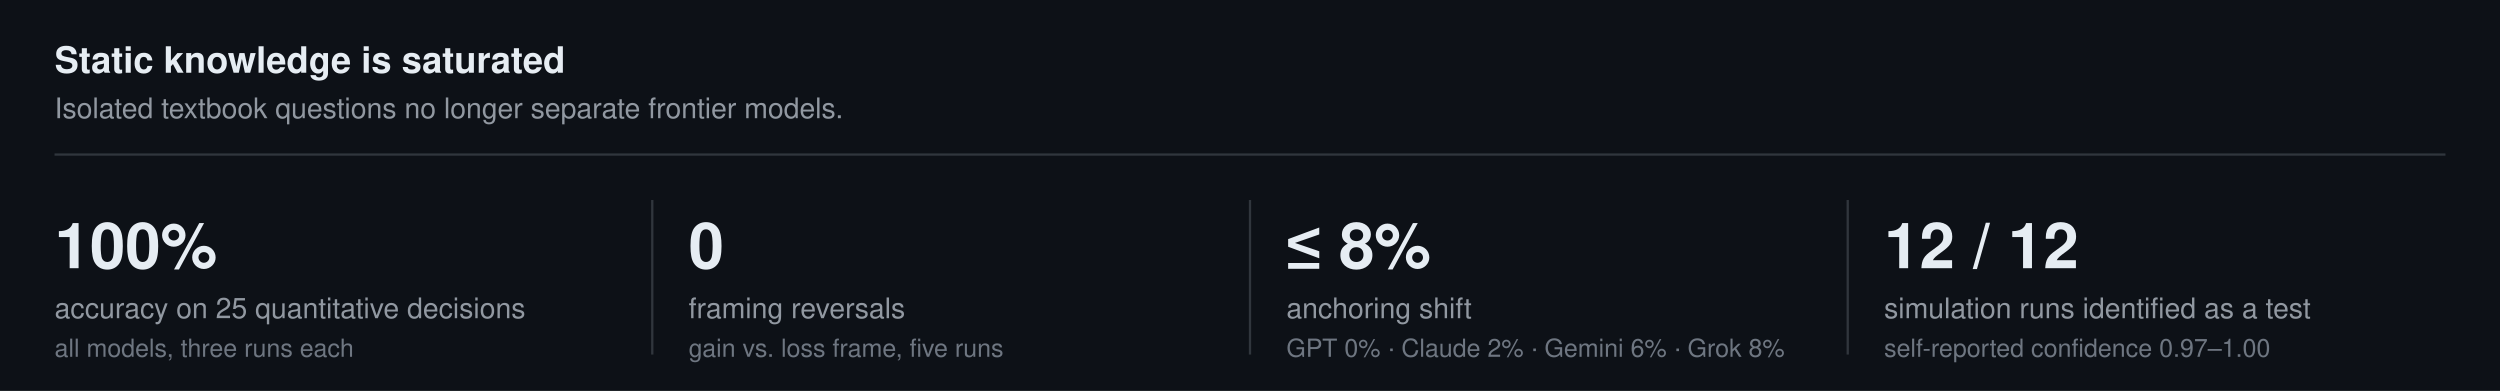
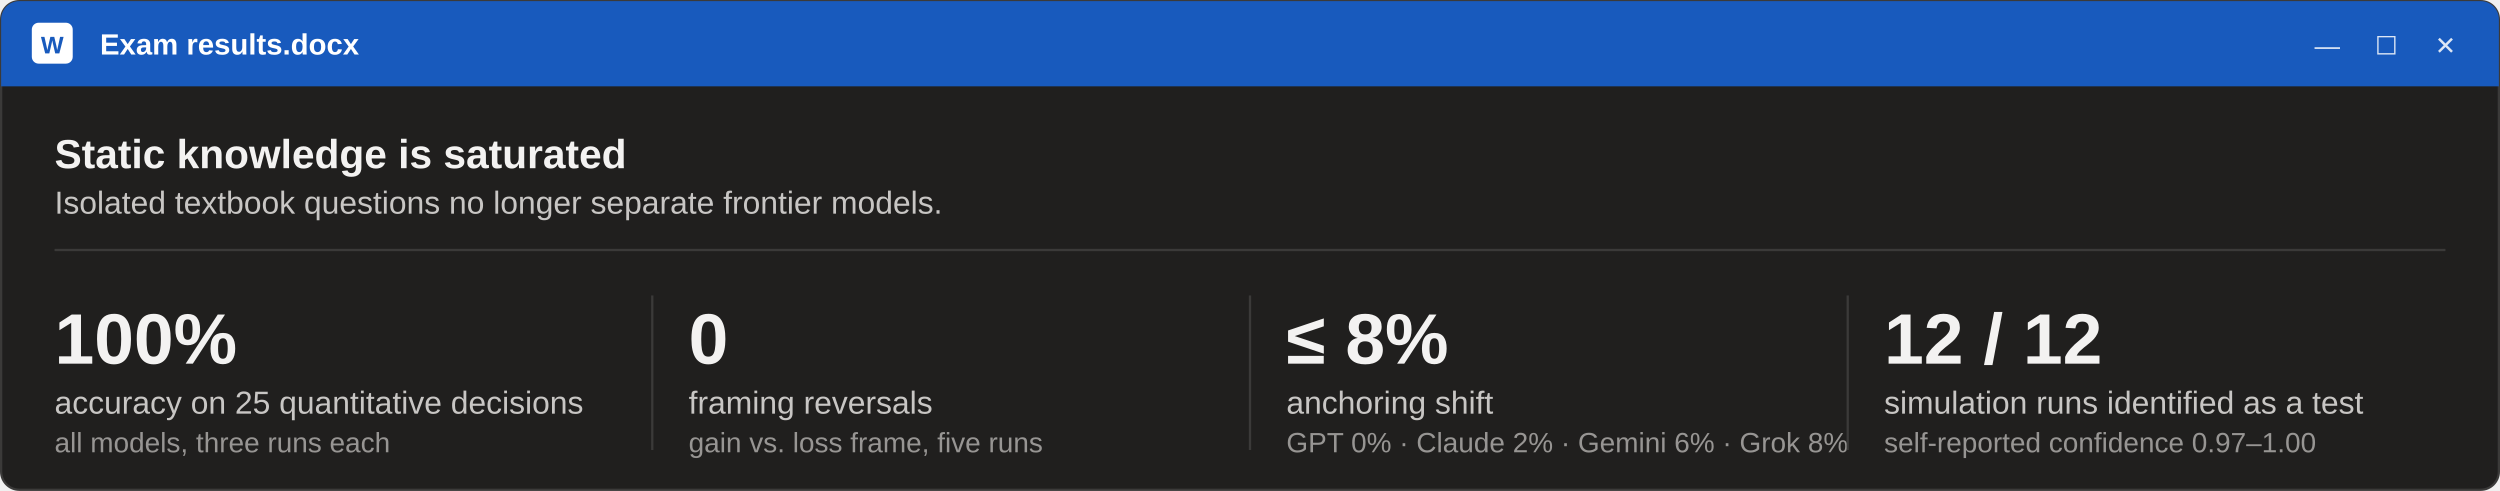
- <svg xmlns="http://www.w3.org/2000/svg" width="1100" height="172" viewBox="0 0 1100 172" role="img" aria-label="Static knowledge is saturated">
+ <svg xmlns="http://www.w3.org/2000/svg" width="1100" height="216" viewBox="0 0 1100 216" role="img" aria-label="Static knowledge is saturated">
  <defs>
    <symbol id="logo-claude" viewBox="0 0 24 24">
      <path d="M4.709 15.955l4.72-2.647.08-.23-.08-.128H9.2l-.79-.048-2.698-.073-2.339-.097-2.266-.122-.571-.121L0 11.784l.055-.352.48-.321.686.06 1.52.103 2.278.158 1.652.097 2.449.255h.389l.055-.157-.134-.098-.103-.097-2.358-1.596-2.552-1.688-1.336-.972-.724-.491-.364-.462-.158-1.008.656-.722.881.06.225.061.893.686 1.908 1.476 2.491 1.833.365.304.145-.103.019-.073-.164-.274-1.355-2.446-1.446-2.49-.644-1.032-.17-.619a2.97 2.97 0 01-.104-.729L6.283.134 6.696 0l.996.134.42.364.62 1.414 1.002 2.229 1.555 3.03.456.898.243.832.091.255h.158V9.01l.128-1.706.237-2.095.23-2.695.08-.76.376-.91.747-.492.584.28.48.685-.067.444-.286 1.851-.559 2.903-.364 1.942h.212l.243-.242.985-1.306 1.652-2.064.73-.82.85-.904.547-.431h1.033l.76 1.129-.34 1.166-1.064 1.347-.881 1.142-1.264 1.7-.79 1.36.073.11.188-.02 2.856-.606 1.543-.28 1.841-.315.833.388.091.395-.328.807-1.969.486-2.309.462-3.439.813-.042.03.049.061 1.549.146.662.036h1.622l3.02.225.79.522.474.638-.079.485-1.215.62-1.64-.389-3.829-.91-1.312-.329h-.182v.11l1.093 1.068 2.006 1.81 2.509 2.33.127.578-.322.455-.34-.049-2.205-1.657-.851-.747-1.926-1.62h-.128v.17l.444.649 2.345 3.521.122 1.08-.17.353-.608.213-.668-.122-1.374-1.925-1.415-2.167-1.143-1.943-.14.08-.674 7.254-.316.37-.729.28-.607-.461-.322-.747.322-1.476.389-1.924.315-1.53.286-1.9.17-.632-.012-.042-.14.018-1.434 1.967-2.18 2.945-1.726 1.845-.414.164-.717-.37.067-.662.401-.589 2.388-3.036 1.44-1.882.93-1.086-.006-.158h-.055L4.132 18.56l-1.13.146-.487-.456.061-.746.231-.243 1.908-1.312-.006.006z" fill="#D97757" fill-rule="nonzero" />
    </symbol>
    <symbol id="logo-gpt" viewBox="0 0 24 24">
-       <g fill="#e6edf3" fill-rule="evenodd">
+       <g fill="#f3f2f1" fill-rule="evenodd">
        <path d="M9.205 8.658v-2.26c0-.19.072-.333.238-.428l4.543-2.616c.619-.357 1.356-.523 2.117-.523 2.854 0 4.662 2.212 4.662 4.566 0 .167 0 .357-.024.547l-4.71-2.759a.797.797 0 00-.856 0l-5.97 3.473zm10.609 8.8V12.06c0-.333-.143-.57-.429-.737l-5.97-3.473 1.95-1.118a.433.433 0 01.476 0l4.543 2.617c1.309.76 2.189 2.378 2.189 3.948 0 1.808-1.07 3.473-2.76 4.163zM7.802 12.703l-1.95-1.142c-.167-.095-.239-.238-.239-.428V5.899c0-2.545 1.95-4.472 4.591-4.472 1 0 1.927.333 2.712.928L8.23 5.067c-.285.166-.428.404-.428.737v6.898zM12 15.128l-2.795-1.57v-3.33L12 8.658l2.795 1.57v3.33L12 15.128zm1.796 7.23c-1 0-1.927-.332-2.712-.927l4.686-2.712c.285-.166.428-.404.428-.737v-6.898l1.974 1.142c.167.095.238.238.238.428v5.233c0 2.545-1.974 4.472-4.614 4.472zm-5.637-5.303l-4.544-2.617c-1.308-.761-2.188-2.378-2.188-3.948A4.482 4.482 0 014.21 6.327v5.423c0 .333.143.571.428.738l5.947 3.449-1.95 1.118a.432.432 0 01-.476 0zm-.262 3.9c-2.688 0-4.662-2.021-4.662-4.519 0-.19.024-.38.047-.57l4.686 2.71c.286.167.571.167.856 0l5.97-3.448v2.26c0 .19-.07.333-.237.428l-4.543 2.616c-.619.357-1.356.523-2.117.523zm5.899 2.83a5.947 5.947 0 005.827-4.756C22.287 18.339 24 15.84 24 13.296c0-1.665-.713-3.282-1.998-4.448.119-.5.19-.999.19-1.498 0-3.401-2.759-5.947-5.946-5.947-.642 0-1.26.095-1.88.31A5.962 5.962 0 0010.205 0a5.947 5.947 0 00-5.827 4.757C1.713 5.447 0 7.945 0 10.49c0 1.666.713 3.283 1.998 4.448-.119.5-.19 1-.19 1.499 0 3.401 2.759 5.946 5.946 5.946.642 0 1.26-.095 1.88-.309a5.96 5.96 0 004.162 1.713z" />
      </g>
    </symbol>
    <symbol id="logo-gemini" viewBox="0 0 24 24">
      <path d="M20.616 10.835a14.147 14.147 0 01-4.45-3.001 14.111 14.111 0 01-3.678-6.452.503.503 0 00-.975 0 14.134 14.134 0 01-3.679 6.452 14.155 14.155 0 01-4.45 3.001c-.65.28-1.318.505-2.002.678a.502.502 0 000 .975c.684.172 1.35.397 2.002.677a14.147 14.147 0 014.45 3.001 14.112 14.112 0 013.679 6.453.502.502 0 00.975 0c.172-.685.397-1.351.677-2.003a14.145 14.145 0 013.001-4.45 14.113 14.113 0 016.453-3.678.503.503 0 000-.975 13.245 13.245 0 01-2.003-.678z" fill="#3186FF" />
      <path d="M20.616 10.835a14.147 14.147 0 01-4.45-3.001 14.111 14.111 0 01-3.678-6.452.503.503 0 00-.975 0 14.134 14.134 0 01-3.679 6.452 14.155 14.155 0 01-4.45 3.001c-.65.28-1.318.505-2.002.678a.502.502 0 000 .975c.684.172 1.35.397 2.002.677a14.147 14.147 0 014.45 3.001 14.112 14.112 0 013.679 6.453.502.502 0 00.975 0c.172-.685.397-1.351.677-2.003a14.145 14.145 0 013.001-4.45 14.113 14.113 0 016.453-3.678.503.503 0 000-.975 13.245 13.245 0 01-2.003-.678z" fill="url(#lobe-icons-gemini-0-_R_0_)" />
      <path d="M20.616 10.835a14.147 14.147 0 01-4.45-3.001 14.111 14.111 0 01-3.678-6.452.503.503 0 00-.975 0 14.134 14.134 0 01-3.679 6.452 14.155 14.155 0 01-4.45 3.001c-.65.28-1.318.505-2.002.678a.502.502 0 000 .975c.684.172 1.35.397 2.002.677a14.147 14.147 0 014.45 3.001 14.112 14.112 0 013.679 6.453.502.502 0 00.975 0c.172-.685.397-1.351.677-2.003a14.145 14.145 0 013.001-4.45 14.113 14.113 0 016.453-3.678.503.503 0 000-.975 13.245 13.245 0 01-2.003-.678z" fill="url(#lobe-icons-gemini-1-_R_0_)" />
      <path d="M20.616 10.835a14.147 14.147 0 01-4.45-3.001 14.111 14.111 0 01-3.678-6.452.503.503 0 00-.975 0 14.134 14.134 0 01-3.679 6.452 14.155 14.155 0 01-4.45 3.001c-.65.28-1.318.505-2.002.678a.502.502 0 000 .975c.684.172 1.35.397 2.002.677a14.147 14.147 0 014.45 3.001 14.112 14.112 0 013.679 6.453.502.502 0 00.975 0c.172-.685.397-1.351.677-2.003a14.145 14.145 0 013.001-4.45 14.113 14.113 0 016.453-3.678.503.503 0 000-.975 13.245 13.245 0 01-2.003-.678z" fill="url(#lobe-icons-gemini-2-_R_0_)" />
      <defs>
        <linearGradient gradientUnits="userSpaceOnUse" id="lobe-icons-gemini-0-_R_0_" x1="7" x2="11" y1="15.5" y2="12">
          <stop stop-color="#08B962" />
          <stop offset="1" stop-color="#08B962" stop-opacity="0" />
        </linearGradient>
        <linearGradient gradientUnits="userSpaceOnUse" id="lobe-icons-gemini-1-_R_0_" x1="8" x2="11.5" y1="5.5" y2="11">
          <stop stop-color="#F94543" />
          <stop offset="1" stop-color="#F94543" stop-opacity="0" />
        </linearGradient>
        <linearGradient gradientUnits="userSpaceOnUse" id="lobe-icons-gemini-2-_R_0_" x1="3.5" x2="17.5" y1="13.5" y2="12">
          <stop stop-color="#FABC12" />
          <stop offset=".46" stop-color="#FABC12" stop-opacity="0" />
        </linearGradient>
      </defs>
    </symbol>
    <symbol id="logo-grok" viewBox="0 0 24 24">
-       <g fill="#e6edf3" fill-rule="evenodd">
+       <g fill="#f3f2f1" fill-rule="evenodd">
        <path d="M9.27 15.29l7.978-5.897c.391-.29.95-.177 1.137.272.98 2.369.542 5.215-1.41 7.169-1.951 1.954-4.667 2.382-7.149 1.406l-2.711 1.257c3.889 2.661 8.611 2.003 11.562-.953 2.341-2.344 3.066-5.539 2.388-8.42l.006.007c-.983-4.232.242-5.924 2.75-9.383.06-.082.12-.164.179-.248l-3.301 3.305v-.01L9.267 15.292M7.623 16.723c-2.792-2.67-2.31-6.801.071-9.184 1.761-1.763 4.647-2.483 7.166-1.425l2.705-1.25a7.808 7.808 0 00-1.829-1A8.975 8.975 0 005.984 5.83c-2.533 2.536-3.33 6.436-1.962 9.764 1.022 2.487-.653 4.246-2.34 6.022-.599.63-1.199 1.259-1.682 1.925l7.62-6.815" />
      </g>
    </symbol>
  </defs>
-   <rect width="1100" height="172" fill="#0d1117" />
-   <text x="24.0" y="32.0" font-family="-apple-system,BlinkMacSystemFont,'Segoe UI','Helvetica Neue',Helvetica,Arial,sans-serif" font-size="16" font-weight="600" fill="#e6edf3" text-anchor="start">Static knowledge is saturated</text>
-   <text x="24.0" y="52.0" font-family="-apple-system,BlinkMacSystemFont,'Segoe UI','Helvetica Neue',Helvetica,Arial,sans-serif" font-size="12.5" font-weight="400" fill="#9198a1" text-anchor="start">Isolated textbook questions no longer separate frontier models.</text>
-   <line x1="24.0" x2="1076.0" y1="68.0" y2="68.0" stroke="#30363d" stroke-width="1" />
-   <text x="24.0" y="118.0" font-family="-apple-system,BlinkMacSystemFont,'Segoe UI','Helvetica Neue',Helvetica,Arial,sans-serif" font-size="28" font-weight="600" fill="#e6edf3" text-anchor="start">100%</text>
-   <text x="24.0" y="140.0" font-family="-apple-system,BlinkMacSystemFont,'Segoe UI','Helvetica Neue',Helvetica,Arial,sans-serif" font-size="12.5" font-weight="400" fill="#9198a1" text-anchor="start">accuracy on 25 quantitative decisions</text>
-   <text x="24.0" y="157.0" font-family="-apple-system,BlinkMacSystemFont,'Segoe UI','Helvetica Neue',Helvetica,Arial,sans-serif" font-size="11" font-weight="400" fill="#6e7681" text-anchor="start">all models, three runs each</text>
-   <line x1="287.0" x2="287.0" y1="88.0" y2="156.0" stroke="#30363d" stroke-width="1" />
-   <text x="303.0" y="118.0" font-family="-apple-system,BlinkMacSystemFont,'Segoe UI','Helvetica Neue',Helvetica,Arial,sans-serif" font-size="28" font-weight="600" fill="#e6edf3" text-anchor="start">0</text>
-   <text x="303.0" y="140.0" font-family="-apple-system,BlinkMacSystemFont,'Segoe UI','Helvetica Neue',Helvetica,Arial,sans-serif" font-size="12.5" font-weight="400" fill="#9198a1" text-anchor="start">framing reversals</text>
-   <text x="303.0" y="157.0" font-family="-apple-system,BlinkMacSystemFont,'Segoe UI','Helvetica Neue',Helvetica,Arial,sans-serif" font-size="11" font-weight="400" fill="#6e7681" text-anchor="start">gain vs. loss frame, five runs</text>
-   <line x1="550.0" x2="550.0" y1="88.0" y2="156.0" stroke="#30363d" stroke-width="1" />
-   <text x="566.0" y="118.0" font-family="-apple-system,BlinkMacSystemFont,'Segoe UI','Helvetica Neue',Helvetica,Arial,sans-serif" font-size="28" font-weight="600" fill="#e6edf3" text-anchor="start">≤ 8%</text>
-   <text x="566.0" y="140.0" font-family="-apple-system,BlinkMacSystemFont,'Segoe UI','Helvetica Neue',Helvetica,Arial,sans-serif" font-size="12.5" font-weight="400" fill="#9198a1" text-anchor="start">anchoring shift</text>
-   <text x="566.0" y="157.0" font-family="-apple-system,BlinkMacSystemFont,'Segoe UI','Helvetica Neue',Helvetica,Arial,sans-serif" font-size="11" font-weight="400" fill="#6e7681" text-anchor="start">GPT 0% · Claude 2% · Gemini 6% · Grok 8%</text>
-   <line x1="813.0" x2="813.0" y1="88.0" y2="156.0" stroke="#30363d" stroke-width="1" />
-   <text x="829.0" y="118.0" font-family="-apple-system,BlinkMacSystemFont,'Segoe UI','Helvetica Neue',Helvetica,Arial,sans-serif" font-size="28" font-weight="600" fill="#e6edf3" text-anchor="start">12 / 12</text>
-   <text x="829.0" y="140.0" font-family="-apple-system,BlinkMacSystemFont,'Segoe UI','Helvetica Neue',Helvetica,Arial,sans-serif" font-size="12.5" font-weight="400" fill="#9198a1" text-anchor="start">simulation runs identified as a test</text>
-   <text x="829.0" y="157.0" font-family="-apple-system,BlinkMacSystemFont,'Segoe UI','Helvetica Neue',Helvetica,Arial,sans-serif" font-size="11" font-weight="400" fill="#6e7681" text-anchor="start">self-reported confidence 0.97–1.00</text>
+   <rect x="0.5" y="0.5" width="1099" height="215" rx="8" fill="#201f1e" stroke="#3b3a39" />
+   <path d="M8.5 0.5 H1091.5 A8 8 0 0 1 1099.5 8.5 V38 H0.5 V8.5 A8 8 0 0 1 8.5 0.5 Z" fill="#185abd" />
+   <rect x="14" y="10" width="18" height="18" rx="3" fill="#ffffff" />
+   <text x="23.0" y="23.5" font-family="'Segoe UI',Aptos,-apple-system,BlinkMacSystemFont,'Helvetica Neue',Arial,sans-serif" font-size="10.6" font-weight="800" fill="#185abd" text-anchor="middle">W</text>
+   <text x="44.0" y="24.0" font-family="'Segoe UI',Aptos,-apple-system,BlinkMacSystemFont,'Helvetica Neue',Arial,sans-serif" font-size="12.9" font-weight="600" fill="#ffffff" text-anchor="start">Exam results.docx</text>
+   <text x="1024.0" y="24.0" font-family="'Segoe UI',Aptos,-apple-system,BlinkMacSystemFont,'Helvetica Neue',Arial,sans-serif" font-size="11.2" font-weight="400" fill="#ffffff" text-anchor="middle" opacity="0.85">—</text>
+   <text x="1050.0" y="24.0" font-family="'Segoe UI',Aptos,-apple-system,BlinkMacSystemFont,'Helvetica Neue',Arial,sans-serif" font-size="11.2" font-weight="400" fill="#ffffff" text-anchor="middle" opacity="0.85">☐</text>
+   <text x="1076.0" y="24.0" font-family="'Segoe UI',Aptos,-apple-system,BlinkMacSystemFont,'Helvetica Neue',Arial,sans-serif" font-size="11.2" font-weight="400" fill="#ffffff" text-anchor="middle" opacity="0.85">✕</text>
+   <g transform="translate(0,42)">
+     <text x="24.0" y="32.0" font-family="'Segoe UI',Aptos,-apple-system,BlinkMacSystemFont,'Helvetica Neue',Arial,sans-serif" font-size="17.9" font-weight="600" fill="#f3f2f1" text-anchor="start">Static knowledge is saturated</text>
+     <text x="24.0" y="52.0" font-family="'Segoe UI',Aptos,-apple-system,BlinkMacSystemFont,'Helvetica Neue',Arial,sans-serif" font-size="14.0" font-weight="400" fill="#c8c6c4" text-anchor="start">Isolated textbook questions no longer separate frontier models.</text>
+     <line x1="24.0" x2="1076.0" y1="68.0" y2="68.0" stroke="#3b3a39" stroke-width="1" />
+     <text x="24.0" y="118.0" font-family="'Segoe UI',Aptos,-apple-system,BlinkMacSystemFont,'Helvetica Neue',Arial,sans-serif" font-size="31.4" font-weight="600" fill="#f3f2f1" text-anchor="start">100%</text>
+     <text x="24.0" y="140.0" font-family="'Segoe UI',Aptos,-apple-system,BlinkMacSystemFont,'Helvetica Neue',Arial,sans-serif" font-size="14.0" font-weight="400" fill="#c8c6c4" text-anchor="start">accuracy on 25 quantitative decisions</text>
+     <text x="24.0" y="157.0" font-family="'Segoe UI',Aptos,-apple-system,BlinkMacSystemFont,'Helvetica Neue',Arial,sans-serif" font-size="12.3" font-weight="400" fill="#979593" text-anchor="start">all models, three runs each</text>
+     <line x1="287.0" x2="287.0" y1="88.0" y2="156.0" stroke="#3b3a39" stroke-width="1" />
+     <text x="303.0" y="118.0" font-family="'Segoe UI',Aptos,-apple-system,BlinkMacSystemFont,'Helvetica Neue',Arial,sans-serif" font-size="31.4" font-weight="600" fill="#f3f2f1" text-anchor="start">0</text>
+     <text x="303.0" y="140.0" font-family="'Segoe UI',Aptos,-apple-system,BlinkMacSystemFont,'Helvetica Neue',Arial,sans-serif" font-size="14.0" font-weight="400" fill="#c8c6c4" text-anchor="start">framing reversals</text>
+     <text x="303.0" y="157.0" font-family="'Segoe UI',Aptos,-apple-system,BlinkMacSystemFont,'Helvetica Neue',Arial,sans-serif" font-size="12.3" font-weight="400" fill="#979593" text-anchor="start">gain vs. loss frame, five runs</text>
+     <line x1="550.0" x2="550.0" y1="88.0" y2="156.0" stroke="#3b3a39" stroke-width="1" />
+     <text x="566.0" y="118.0" font-family="'Segoe UI',Aptos,-apple-system,BlinkMacSystemFont,'Helvetica Neue',Arial,sans-serif" font-size="31.4" font-weight="600" fill="#f3f2f1" text-anchor="start">≤ 8%</text>
+     <text x="566.0" y="140.0" font-family="'Segoe UI',Aptos,-apple-system,BlinkMacSystemFont,'Helvetica Neue',Arial,sans-serif" font-size="14.0" font-weight="400" fill="#c8c6c4" text-anchor="start">anchoring shift</text>
+     <text x="566.0" y="157.0" font-family="'Segoe UI',Aptos,-apple-system,BlinkMacSystemFont,'Helvetica Neue',Arial,sans-serif" font-size="12.3" font-weight="400" fill="#979593" text-anchor="start">GPT 0% · Claude 2% · Gemini 6% · Grok 8%</text>
+     <line x1="813.0" x2="813.0" y1="88.0" y2="156.0" stroke="#3b3a39" stroke-width="1" />
+     <text x="829.0" y="118.0" font-family="'Segoe UI',Aptos,-apple-system,BlinkMacSystemFont,'Helvetica Neue',Arial,sans-serif" font-size="31.4" font-weight="600" fill="#f3f2f1" text-anchor="start">12 / 12</text>
+     <text x="829.0" y="140.0" font-family="'Segoe UI',Aptos,-apple-system,BlinkMacSystemFont,'Helvetica Neue',Arial,sans-serif" font-size="14.0" font-weight="400" fill="#c8c6c4" text-anchor="start">simulation runs identified as a test</text>
+     <text x="829.0" y="157.0" font-family="'Segoe UI',Aptos,-apple-system,BlinkMacSystemFont,'Helvetica Neue',Arial,sans-serif" font-size="12.3" font-weight="400" fill="#979593" text-anchor="start">self-reported confidence 0.97–1.00</text>
+   </g>
</svg>
